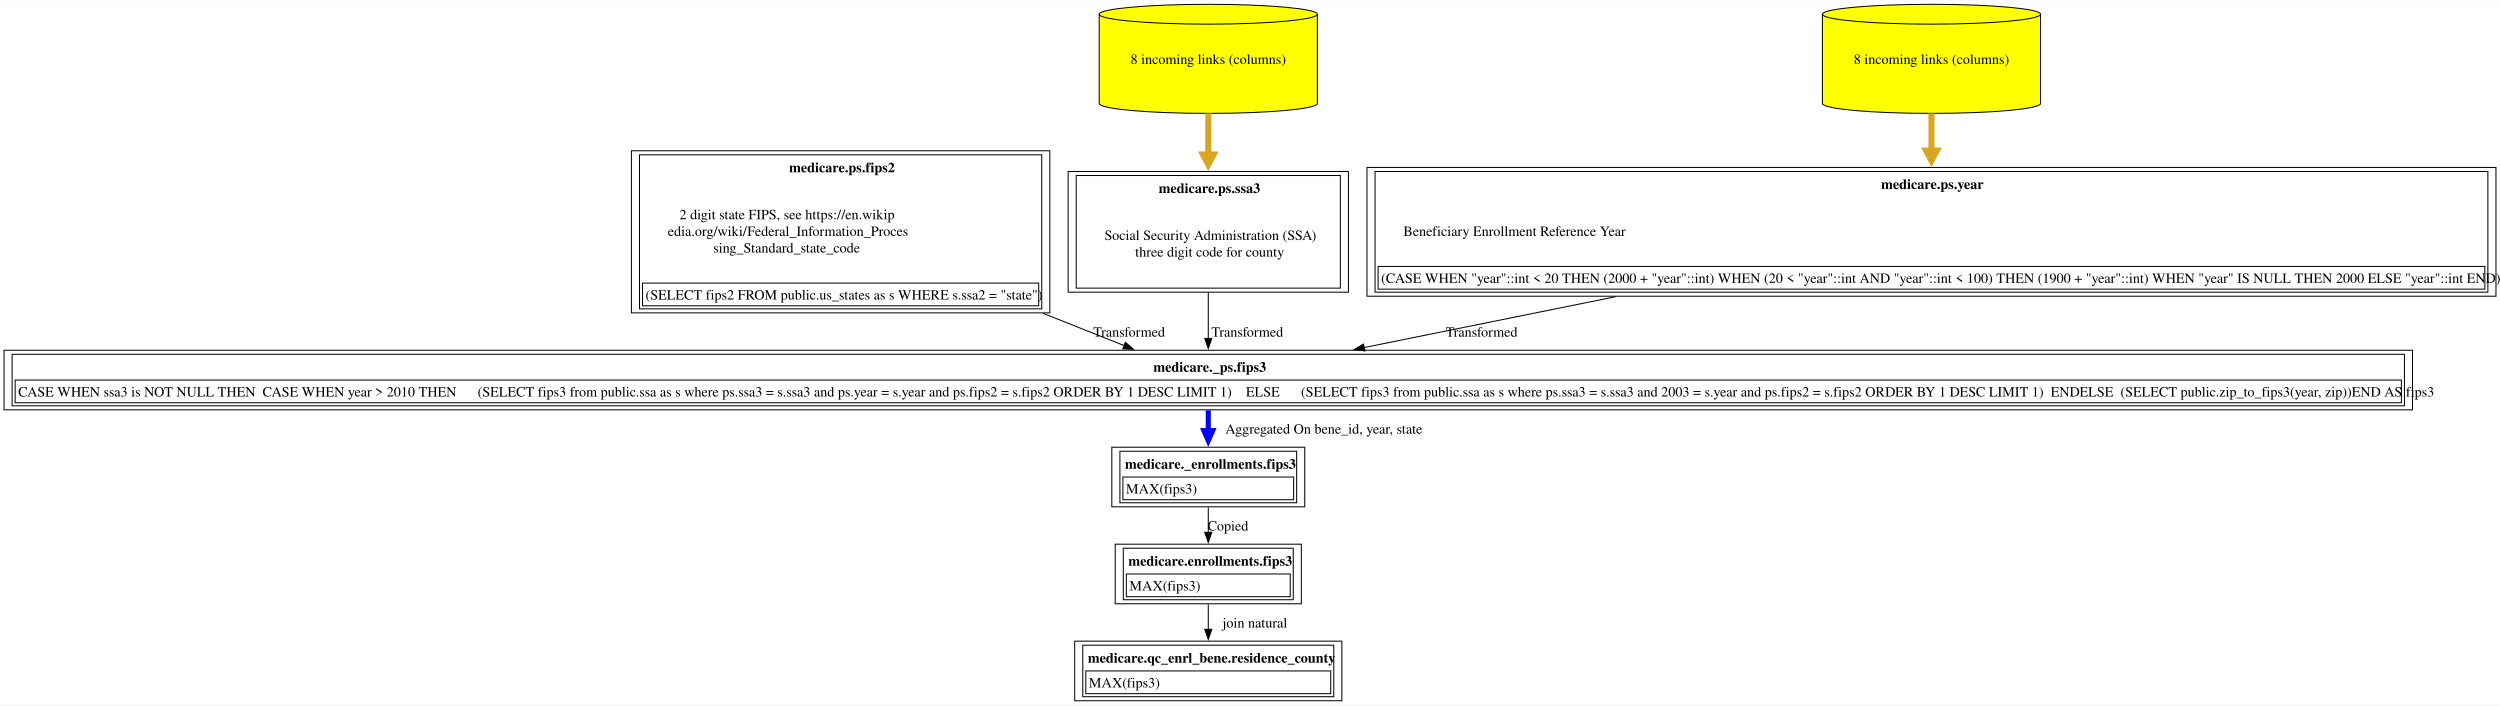
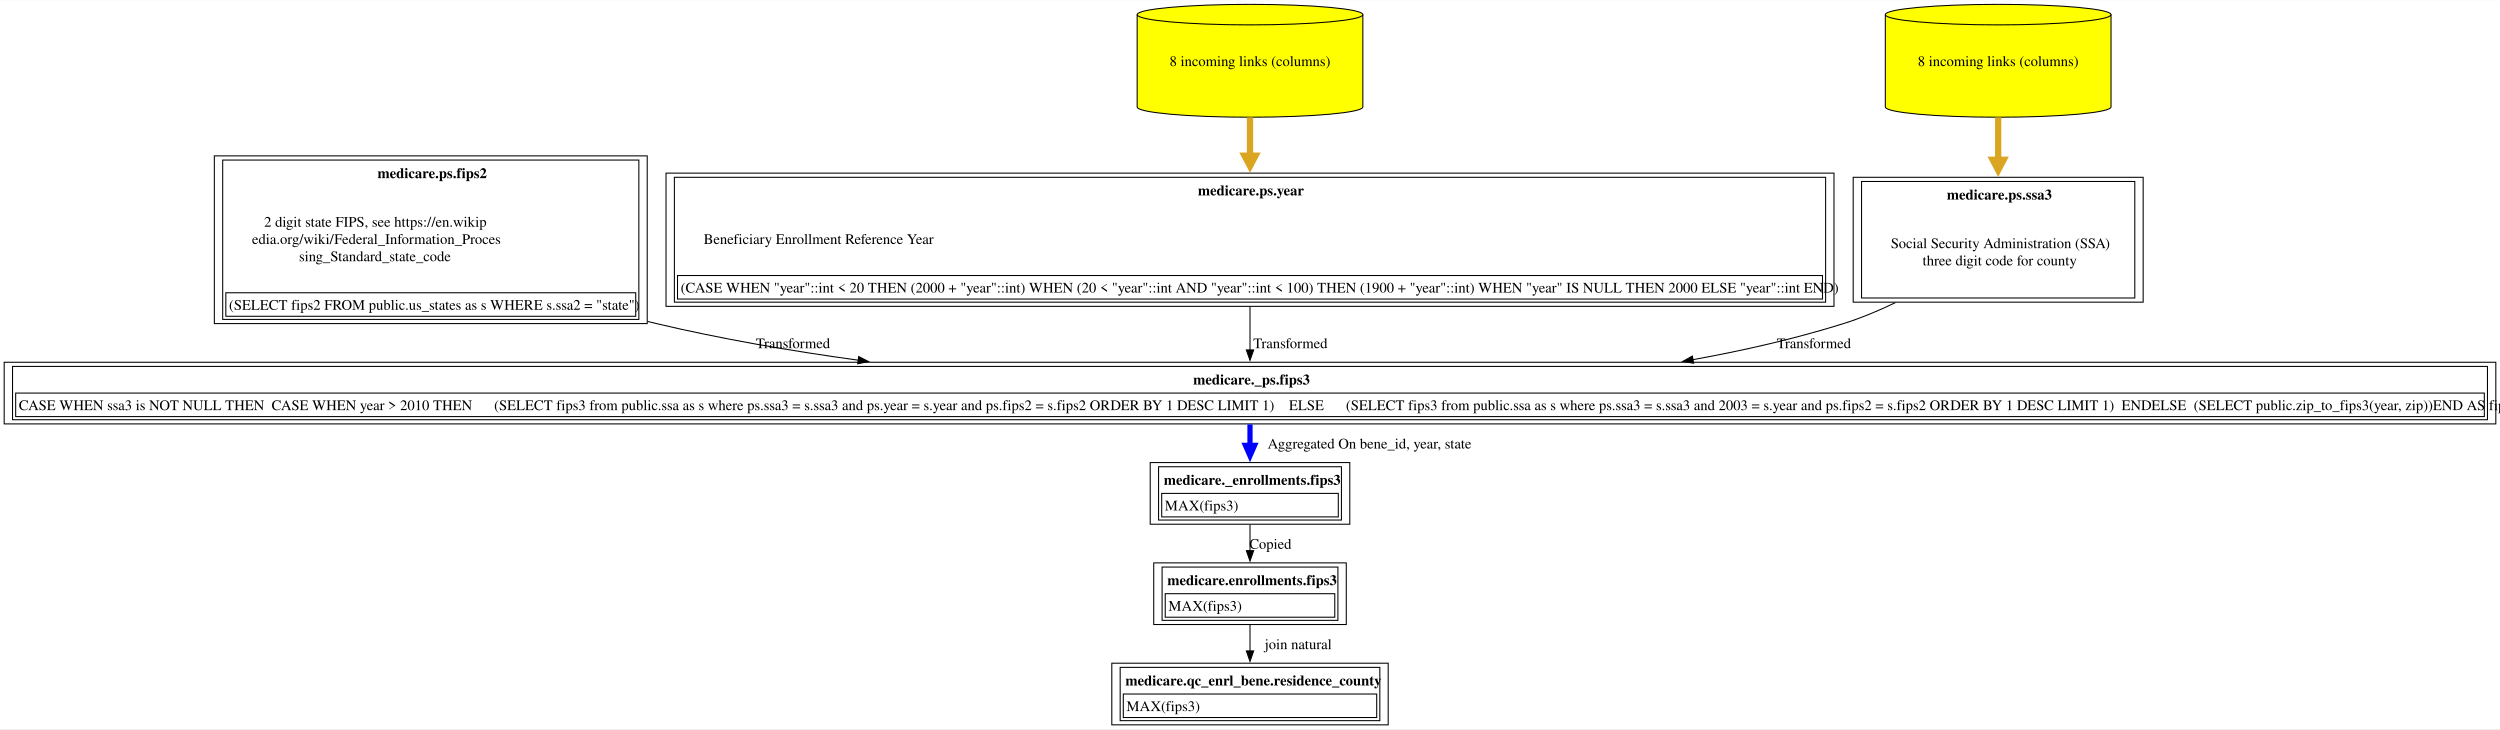
- <svg xmlns="http://www.w3.org/2000/svg" xmlns:xlink="http://www.w3.org/1999/xlink" width="2475pt" height="698pt" viewBox="0.00 0.00 2475.12 697.50">
+ <svg xmlns="http://www.w3.org/2000/svg" xmlns:xlink="http://www.w3.org/1999/xlink" width="2393pt" height="698pt" viewBox="0.00 0.00 2392.50 697.50">
  <g id="graph0" class="graph" transform="scale(1 1) rotate(0) translate(4 693.5)">
-     <polygon fill="white" stroke="none" points="-4,4 -4,-693.5 2471.12,-693.5 2471.12,4 -4,4" />
+     <polygon fill="white" stroke="none" points="-4,4 -4,-693.5 2388.5,-693.5 2388.5,4 -4,4" />
    <g id="node1" class="node">
      <g id="a_node1">
        <a xlink:href="../medicare.qc_enrl_bene/residence_county.html" xlink:title="&lt;TABLE&gt;" target="_blank">
          <polygon fill="none" stroke="black" points="1324.5,-59 1060,-59 1060,0 1324.5,0 1324.5,-59" />
          <text text-anchor="start" x="1073" y="-37.7" font-family="Times,serif" font-weight="bold" font-size="14.00">medicare.qc_enrl_bene.residence_county</text>
          <polygon fill="none" stroke="black" points="1071,-7 1071,-29.5 1313.5,-29.5 1313.5,-7 1071,-7" />
          <text text-anchor="start" x="1074" y="-13.2" font-family="Times,serif" font-size="14.00">MAX(fips3)</text>
          <polygon fill="none" stroke="black" points="1068,-4 1068,-55 1316.5,-55 1316.5,-4 1068,-4" />
        </a>
      </g>
    </g>
    <g id="node2" class="node">
      <g id="a_node2">
        <a xlink:href="../medicare.enrollments/fips3.html" xlink:title="&lt;TABLE&gt;" target="_blank">
          <polygon fill="none" stroke="black" points="1284.38,-155 1100.12,-155 1100.12,-96 1284.38,-96 1284.38,-155" />
          <text text-anchor="start" x="1113.12" y="-133.7" font-family="Times,serif" font-weight="bold" font-size="14.00">medicare.enrollments.fips3</text>
          <polygon fill="none" stroke="black" points="1111.12,-103 1111.12,-125.5 1273.38,-125.5 1273.38,-103 1111.12,-103" />
          <text text-anchor="start" x="1114.12" y="-109.2" font-family="Times,serif" font-size="14.00">MAX(fips3)</text>
          <polygon fill="none" stroke="black" points="1108.12,-100 1108.12,-151 1276.38,-151 1276.38,-100 1108.12,-100" />
        </a>
      </g>
    </g>
    <g id="edge1" class="edge">
      <path fill="none" stroke="black" d="M1192.25,-95.53C1192.25,-87.68 1192.25,-79.05 1192.25,-70.7" />
      <polygon fill="black" stroke="black" points="1195.75,-70.73 1192.25,-60.73 1188.75,-70.73 1195.75,-70.73" />
      <text text-anchor="middle" x="1238.38" y="-72.45" font-family="Times,serif" font-size="14.00">	join natural</text>
    </g>
    <g id="node3" class="node">
      <g id="a_node3">
        <a xlink:href="../medicare._enrollments/fips3.html" xlink:title="&lt;TABLE&gt;" target="_blank">
          <polygon fill="none" stroke="black" points="1287.75,-251 1096.75,-251 1096.75,-192 1287.75,-192 1287.75,-251" />
          <text text-anchor="start" x="1109.75" y="-229.7" font-family="Times,serif" font-weight="bold" font-size="14.00">medicare._enrollments.fips3</text>
          <polygon fill="none" stroke="black" points="1107.75,-199 1107.75,-221.5 1276.75,-221.5 1276.75,-199 1107.75,-199" />
          <text text-anchor="start" x="1110.75" y="-205.2" font-family="Times,serif" font-size="14.00">MAX(fips3)</text>
          <polygon fill="none" stroke="black" points="1104.75,-196 1104.75,-247 1279.75,-247 1279.75,-196 1104.75,-196" />
        </a>
      </g>
    </g>
    <g id="edge2" class="edge">
      <path fill="none" stroke="black" d="M1192.25,-191.53C1192.25,-183.68 1192.25,-175.05 1192.25,-166.7" />
      <polygon fill="black" stroke="black" points="1195.75,-166.73 1192.25,-156.73 1188.75,-166.73 1195.75,-166.73" />
      <text text-anchor="middle" x="1211.75" y="-168.45" font-family="Times,serif" font-size="14.00">Copied</text>
    </g>
    <g id="node4" class="node">
      <g id="a_node4">
        <a xlink:href="../medicare._ps/fips3.html" xlink:title="&lt;TABLE&gt;" target="_blank">
          <polygon fill="none" stroke="black" points="2384.5,-347 0,-347 0,-288 2384.5,-288 2384.5,-347" />
          <text text-anchor="start" x="1137.88" y="-325.7" font-family="Times,serif" font-weight="bold" font-size="14.00">medicare._ps.fips3</text>
          <polygon fill="none" stroke="black" points="11,-295 11,-317.5 2373.5,-317.5 2373.5,-295 11,-295" />
          <text text-anchor="start" x="14" y="-301.2" font-family="Times,serif" font-size="14.00">CASE WHEN ssa3 is NOT NULL THEN  CASE WHEN year &gt; 2010 THEN      (SELECT fips3 from public.ssa as s where ps.ssa3 = s.ssa3 and ps.year = s.year and ps.fips2 = s.fips2 ORDER BY 1 DESC LIMIT 1)    ELSE      (SELECT fips3 from public.ssa as s where ps.ssa3 = s.ssa3 and 2003 = s.year and ps.fips2 = s.fips2 ORDER BY 1 DESC LIMIT 1)  ENDELSE  (SELECT public.zip_to_fips3(year, zip))END AS fips3</text>
          <polygon fill="none" stroke="black" points="8,-292 8,-343 2376.5,-343 2376.5,-292 8,-292" />
        </a>
      </g>
    </g>
    <g id="edge3" class="edge">
      <path fill="none" stroke="blue" stroke-width="5" d="M1192.25,-287.53C1192.25,-281.13 1192.25,-274.2 1192.25,-267.33" />
      <polygon fill="blue" stroke="blue" stroke-width="5" points="1196.63,-267.45 1192.25,-257.45 1187.88,-267.45 1196.63,-267.45" />
      <text text-anchor="middle" x="1306.62" y="-264.45" font-family="Times,serif" font-size="14.00">	  Aggregated On bene_id, year, state</text>
    </g>
    <g id="node5" class="node">
      <g id="a_node5">
        <a xlink:href="../medicare.ps/fips2.html" xlink:title="&lt;TABLE&gt;" target="_blank">
-           <polygon fill="none" stroke="black" points="1035.38,-544.5 621.12,-544.5 621.12,-384 1035.38,-384 1035.38,-544.5" />
-           <text text-anchor="start" x="777.25" y="-523.2" font-family="Times,serif" font-weight="bold" font-size="14.00">medicare.ps.fips2</text>
-           <text text-anchor="start" x="668.75" y="-476.7" font-family="Times,serif" font-size="14.00">2 digit state FIPS, see https://en.wikip</text>
-           <text text-anchor="start" x="657.12" y="-460.2" font-family="Times,serif" font-size="14.00">edia.org/wiki/Federal_Information_Proces</text>
-           <text text-anchor="start" x="702.12" y="-443.7" font-family="Times,serif" font-size="14.00">sing_Standard_state_code</text>
-           <polygon fill="none" stroke="black" points="632.12,-391 632.12,-413.5 1024.38,-413.5 1024.38,-391 632.12,-391" />
-           <text text-anchor="start" x="635.12" y="-397.2" font-family="Times,serif" font-size="14.00">(SELECT fips2 FROM public.us_states as s WHERE s.ssa2 = "state")</text>
-           <polygon fill="none" stroke="black" points="629.12,-388 629.12,-540.5 1027.38,-540.5 1027.38,-388 629.12,-388" />
+           <polygon fill="none" stroke="black" points="615.38,-544.5 201.12,-544.5 201.12,-384 615.38,-384 615.38,-544.5" />
+           <text text-anchor="start" x="357.25" y="-523.2" font-family="Times,serif" font-weight="bold" font-size="14.00">medicare.ps.fips2</text>
+           <text text-anchor="start" x="248.75" y="-476.7" font-family="Times,serif" font-size="14.00">2 digit state FIPS, see https://en.wikip</text>
+           <text text-anchor="start" x="237.12" y="-460.2" font-family="Times,serif" font-size="14.00">edia.org/wiki/Federal_Information_Proces</text>
+           <text text-anchor="start" x="282.12" y="-443.7" font-family="Times,serif" font-size="14.00">sing_Standard_state_code</text>
+           <polygon fill="none" stroke="black" points="212.12,-391 212.12,-413.5 604.38,-413.5 604.38,-391 212.12,-391" />
+           <text text-anchor="start" x="215.12" y="-397.2" font-family="Times,serif" font-size="14.00">(SELECT fips2 FROM public.us_states as s WHERE s.ssa2 = "state")</text>
+           <polygon fill="none" stroke="black" points="209.12,-388 209.12,-540.5 607.38,-540.5 607.38,-388 209.12,-388" />
        </a>
      </g>
    </g>
    <g id="edge4" class="edge">
-       <path fill="none" stroke="black" d="M1028.62,-383.57C1056.93,-372.31 1084.65,-361.29 1108.99,-351.61" />
-       <polygon fill="black" stroke="black" points="1110.16,-354.91 1118.16,-347.96 1107.57,-348.41 1110.16,-354.91" />
-       <text text-anchor="middle" x="1113.88" y="-360.45" font-family="Times,serif" font-size="14.00">  Transformed</text>
+       <path fill="none" stroke="black" d="M615.76,-386.08C618.6,-385.36 621.43,-384.67 624.25,-384 686.1,-369.31 752.56,-357.87 817.44,-348.97" />
+       <polygon fill="black" stroke="black" points="817.74,-352.46 827.18,-347.65 816.8,-345.52 817.74,-352.46" />
+       <text text-anchor="middle" x="754.88" y="-360.45" font-family="Times,serif" font-size="14.00">  Transformed</text>
    </g>
    <g id="node6" class="node">
      <g id="a_node6">
-         <a xlink:href="../medicare.ps/ssa3.html" xlink:title="&lt;TABLE&gt;" target="_blank">
-           <polygon fill="none" stroke="black" points="1331,-524 1053.5,-524 1053.5,-404.5 1331,-404.5 1331,-524" />
-           <text text-anchor="start" x="1143.12" y="-502.7" font-family="Times,serif" font-weight="bold" font-size="14.00">medicare.ps.ssa3</text>
-           <text text-anchor="start" x="1089.5" y="-456.2" font-family="Times,serif" font-size="14.00">Social Security Administration (SSA)</text>
-           <text text-anchor="start" x="1119.88" y="-439.7" font-family="Times,serif" font-size="14.00">three digit code for county</text>
-           <polygon fill="none" stroke="black" points="1061.5,-408.5 1061.5,-520 1323,-520 1323,-408.5 1061.5,-408.5" />
+         <a xlink:href="../medicare.ps/year.html" xlink:title="&lt;TABLE&gt;" target="_blank">
+           <polygon fill="none" stroke="black" points="1751.12,-528 633.38,-528 633.38,-400.5 1751.12,-400.5 1751.12,-528" />
+           <text text-anchor="start" x="1142.38" y="-506.7" font-family="Times,serif" font-weight="bold" font-size="14.00">medicare.ps.year</text>
+           <text text-anchor="start" x="669.38" y="-460.2" font-family="Times,serif" font-size="14.00">Beneficiary Enrollment Reference Year</text>
+           <polygon fill="none" stroke="black" points="644.38,-407.5 644.38,-430 1740.12,-430 1740.12,-407.5 644.38,-407.5" />
+           <text text-anchor="start" x="647.38" y="-413.7" font-family="Times,serif" font-size="14.00">(CASE WHEN "year"::int &lt; 20 THEN (2000 + "year"::int) WHEN (20 &lt; "year"::int AND "year"::int &lt; 100) THEN (1900 + "year"::int) WHEN "year" IS NULL THEN 2000 ELSE "year"::int END)</text>
+           <polygon fill="none" stroke="black" points="641.38,-404.5 641.38,-524 1743.12,-524 1743.12,-404.5 641.38,-404.5" />
        </a>
      </g>
    </g>
    <g id="edge5" class="edge">
-       <path fill="none" stroke="black" d="M1192.25,-404.37C1192.25,-388.97 1192.25,-372.71 1192.25,-358.54" />
-       <polygon fill="black" stroke="black" points="1195.75,-358.7 1192.25,-348.7 1188.75,-358.7 1195.75,-358.7" />
+       <path fill="none" stroke="black" d="M1192.25,-400.18C1192.25,-386.07 1192.25,-371.47 1192.25,-358.59" />
+       <polygon fill="black" stroke="black" points="1195.75,-358.82 1192.25,-348.82 1188.75,-358.82 1195.75,-358.82" />
      <text text-anchor="middle" x="1230.88" y="-360.45" font-family="Times,serif" font-size="14.00">  Transformed</text>
    </g>
    <g id="node7" class="node">
      <g id="a_node7">
-         <a xlink:href="../medicare.ps/ssa3.html" xlink:title="8 incoming links (columns)" target="_blank">
+         <a xlink:href="../medicare.ps/year.html" xlink:title="8 incoming links (columns)" target="_blank">
          <path fill="yellow" stroke="black" d="M1300.25,-679.68C1300.25,-685.1 1251.84,-689.5 1192.25,-689.5 1132.66,-689.5 1084.25,-685.1 1084.25,-679.68 1084.25,-679.68 1084.25,-591.32 1084.25,-591.32 1084.25,-585.9 1132.66,-581.5 1192.25,-581.5 1251.84,-581.5 1300.25,-585.9 1300.25,-591.32 1300.25,-591.32 1300.25,-679.68 1300.25,-679.68" />
          <path fill="none" stroke="black" d="M1300.25,-679.68C1300.25,-674.26 1251.84,-669.86 1192.25,-669.86 1132.66,-669.86 1084.25,-674.26 1084.25,-679.68" />
          <text text-anchor="middle" x="1192.25" y="-630.45" font-family="Times,serif" font-size="14.00">8 incoming links (columns)</text>
        </a>
      </g>
    </g>
    <g id="edge6" class="edge">
-       <path fill="none" stroke="goldenrod" stroke-width="6" d="M1192.25,-581.41C1192.25,-568.38 1192.25,-554.19 1192.25,-540.34" />
-       <polygon fill="goldenrod" stroke="goldenrod" stroke-width="6" points="1197.5,-540.79 1192.25,-530.79 1187,-540.79 1197.5,-540.79" />
+       <path fill="none" stroke="goldenrod" stroke-width="6" d="M1192.25,-581.41C1192.25,-569.68 1192.25,-557.01 1192.25,-544.5" />
+       <polygon fill="goldenrod" stroke="goldenrod" stroke-width="6" points="1197.5,-544.68 1192.25,-534.68 1187,-544.68 1197.5,-544.68" />
    </g>
    <g id="node8" class="node">
      <g id="a_node8">
-         <a xlink:href="../medicare.ps/year.html" xlink:title="&lt;TABLE&gt;" target="_blank">
-           <polygon fill="none" stroke="black" points="2467.12,-528 1349.38,-528 1349.38,-400.5 2467.12,-400.5 2467.12,-528" />
-           <text text-anchor="start" x="1858.38" y="-506.7" font-family="Times,serif" font-weight="bold" font-size="14.00">medicare.ps.year</text>
-           <text text-anchor="start" x="1385.38" y="-460.2" font-family="Times,serif" font-size="14.00">Beneficiary Enrollment Reference Year</text>
-           <polygon fill="none" stroke="black" points="1360.38,-407.5 1360.38,-430 2456.12,-430 2456.12,-407.5 1360.38,-407.5" />
-           <text text-anchor="start" x="1363.38" y="-413.7" font-family="Times,serif" font-size="14.00">(CASE WHEN "year"::int &lt; 20 THEN (2000 + "year"::int) WHEN (20 &lt; "year"::int AND "year"::int &lt; 100) THEN (1900 + "year"::int) WHEN "year" IS NULL THEN 2000 ELSE "year"::int END)</text>
-           <polygon fill="none" stroke="black" points="1357.38,-404.5 1357.38,-524 2459.12,-524 2459.12,-404.5 1357.38,-404.5" />
+         <a xlink:href="../medicare.ps/ssa3.html" xlink:title="&lt;TABLE&gt;" target="_blank">
+           <polygon fill="none" stroke="black" points="2047,-524 1769.5,-524 1769.5,-404.5 2047,-404.5 2047,-524" />
+           <text text-anchor="start" x="1859.12" y="-502.7" font-family="Times,serif" font-weight="bold" font-size="14.00">medicare.ps.ssa3</text>
+           <text text-anchor="start" x="1805.5" y="-456.2" font-family="Times,serif" font-size="14.00">Social Security Administration (SSA)</text>
+           <text text-anchor="start" x="1835.88" y="-439.7" font-family="Times,serif" font-size="14.00">three digit code for county</text>
+           <polygon fill="none" stroke="black" points="1777.5,-408.5 1777.5,-520 2039,-520 2039,-408.5 1777.5,-408.5" />
        </a>
      </g>
    </g>
    <g id="edge7" class="edge">
-       <path fill="none" stroke="black" d="M1595.5,-400.02C1509.21,-382.58 1419.36,-364.41 1346.42,-349.67" />
-       <polygon fill="black" stroke="black" points="1347.31,-346.28 1336.81,-347.73 1345.92,-353.14 1347.31,-346.28" />
-       <text text-anchor="middle" x="1462.88" y="-360.45" font-family="Times,serif" font-size="14.00">  Transformed</text>
+       <path fill="none" stroke="black" d="M1809.77,-404.01C1793.65,-396.23 1776.8,-389.18 1760.25,-384 1714.23,-369.6 1665.22,-358.31 1616.02,-349.46" />
+       <polygon fill="black" stroke="black" points="1616.8,-346.05 1606.35,-347.76 1615.59,-352.94 1616.8,-346.05" />
+       <text text-anchor="middle" x="1731.88" y="-360.45" font-family="Times,serif" font-size="14.00">  Transformed</text>
    </g>
    <g id="node9" class="node">
      <g id="a_node9">
-         <a xlink:href="../medicare.ps/year.html" xlink:title="8 incoming links (columns)" target="_blank">
+         <a xlink:href="../medicare.ps/ssa3.html" xlink:title="8 incoming links (columns)" target="_blank">
          <path fill="yellow" stroke="black" d="M2016.25,-679.68C2016.25,-685.1 1967.84,-689.5 1908.25,-689.5 1848.66,-689.5 1800.25,-685.1 1800.25,-679.68 1800.25,-679.68 1800.25,-591.32 1800.25,-591.32 1800.25,-585.9 1848.66,-581.5 1908.25,-581.5 1967.84,-581.5 2016.25,-585.9 2016.25,-591.32 2016.25,-591.32 2016.25,-679.68 2016.25,-679.68" />
          <path fill="none" stroke="black" d="M2016.25,-679.68C2016.25,-674.26 1967.84,-669.86 1908.25,-669.86 1848.66,-669.86 1800.25,-674.26 1800.25,-679.68" />
          <text text-anchor="middle" x="1908.25" y="-630.45" font-family="Times,serif" font-size="14.00">8 incoming links (columns)</text>
        </a>
      </g>
    </g>
    <g id="edge8" class="edge">
-       <path fill="none" stroke="goldenrod" stroke-width="6" d="M1908.25,-581.41C1908.25,-569.68 1908.25,-557.01 1908.25,-544.5" />
-       <polygon fill="goldenrod" stroke="goldenrod" stroke-width="6" points="1913.5,-544.68 1908.25,-534.68 1903,-544.68 1913.5,-544.68" />
+       <path fill="none" stroke="goldenrod" stroke-width="6" d="M1908.25,-581.41C1908.25,-568.38 1908.25,-554.19 1908.25,-540.34" />
+       <polygon fill="goldenrod" stroke="goldenrod" stroke-width="6" points="1913.5,-540.79 1908.25,-530.79 1903,-540.79 1913.5,-540.79" />
    </g>
  </g>
</svg>
